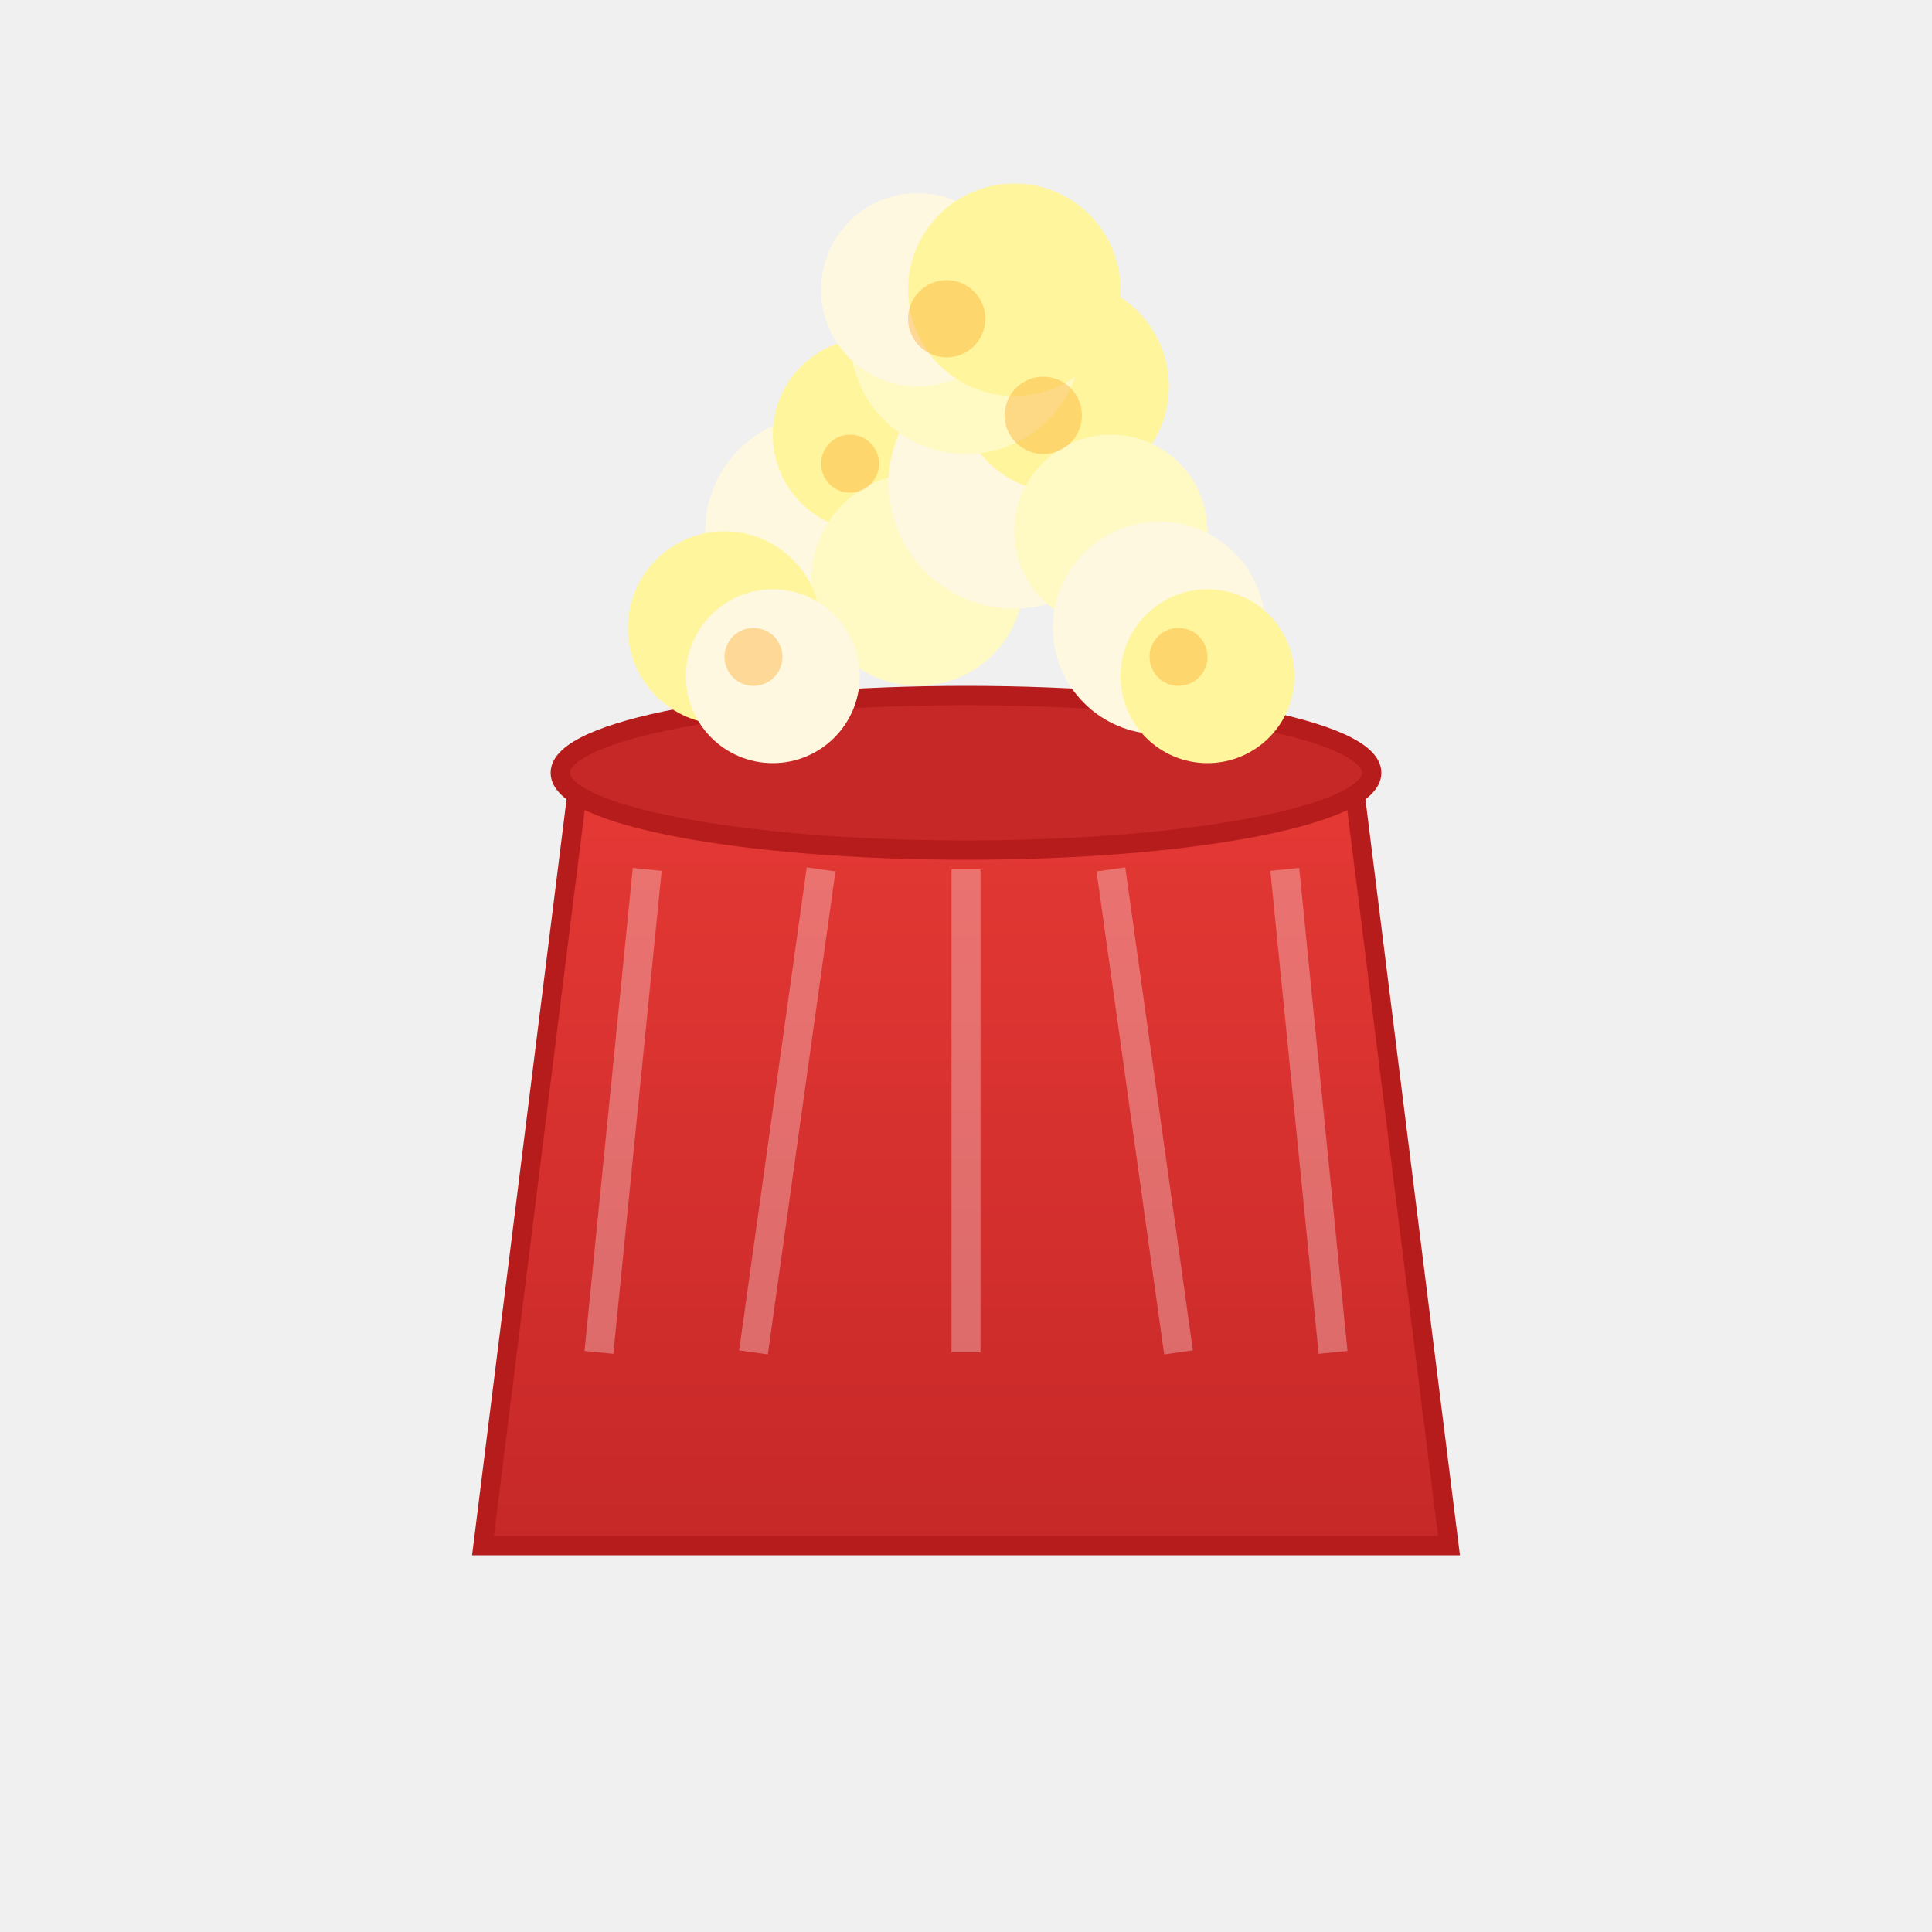
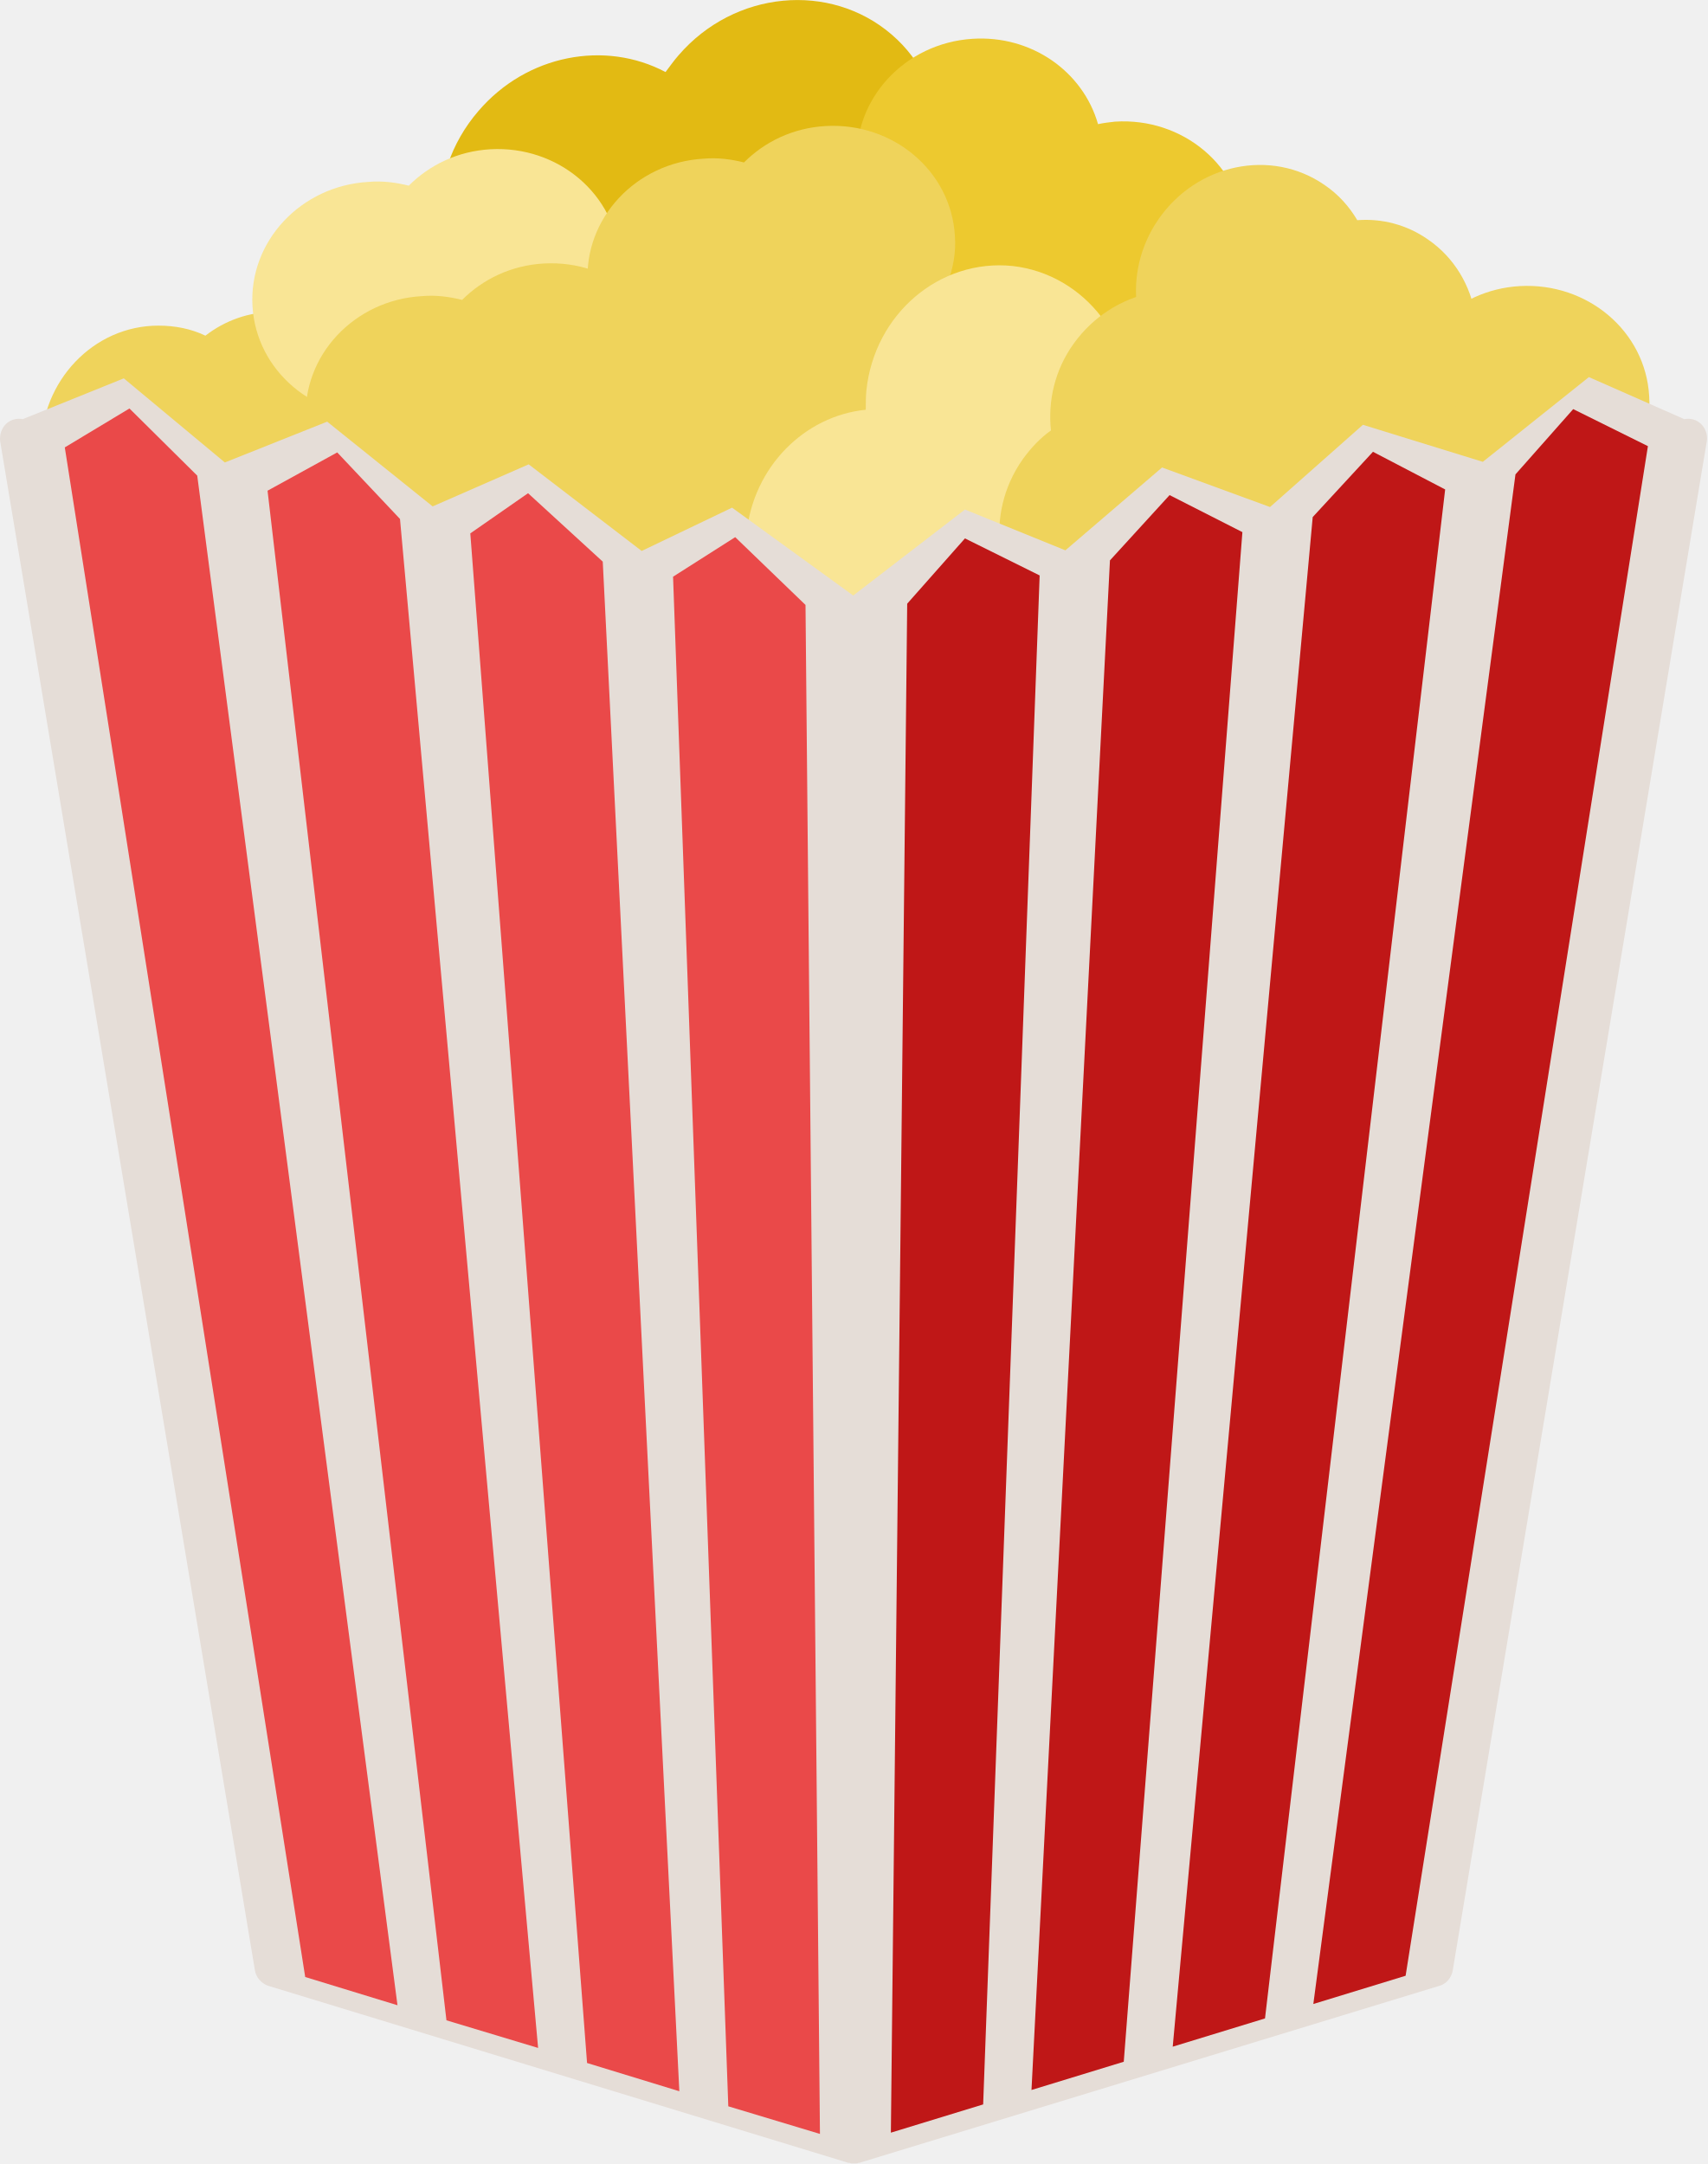
- <svg xmlns="http://www.w3.org/2000/svg" width="200" height="200" viewBox="0 0 200 200">
-   <defs>
-     <linearGradient id="bucketGrad" x1="0%" y1="0%" x2="0%" y2="100%">
-       <stop offset="0%" style="stop-color:#e53935;stop-opacity:1" />
-       <stop offset="100%" style="stop-color:#c62828;stop-opacity:1" />
-     </linearGradient>
-   </defs>
-   <path d="M 60 80 L 50 160 L 150 160 L 140 80 Z" fill="url(#bucketGrad)" stroke="#b71c1c" stroke-width="2" />
-   <ellipse cx="100" cy="80" rx="42" ry="8" fill="#c62828" stroke="#b71c1c" stroke-width="2" />
-   <path d="M 67 90 L 62 140" stroke="#fff" stroke-width="3" opacity="0.3" />
-   <path d="M 85 90 L 78 140" stroke="#fff" stroke-width="3" opacity="0.3" />
-   <path d="M 100 90 L 100 140" stroke="#fff" stroke-width="3" opacity="0.3" />
-   <path d="M 115 90 L 122 140" stroke="#fff" stroke-width="3" opacity="0.3" />
-   <path d="M 133 90 L 138 140" stroke="#fff" stroke-width="3" opacity="0.3" />
-   <circle cx="85" cy="55" r="12" fill="#fff8e1" />
-   <circle cx="90" cy="45" r="10" fill="#fff59d" />
-   <circle cx="95" cy="60" r="11" fill="#fff9c4" />
-   <circle cx="105" cy="50" r="13" fill="#fff8e1" />
-   <circle cx="110" cy="40" r="11" fill="#fff59d" />
-   <circle cx="115" cy="55" r="10" fill="#fff9c4" />
-   <circle cx="75" cy="65" r="10" fill="#fff59d" />
-   <circle cx="80" cy="70" r="9" fill="#fff8e1" />
-   <circle cx="120" cy="65" r="11" fill="#fff8e1" />
-   <circle cx="125" cy="70" r="9" fill="#fff59d" />
-   <circle cx="100" cy="35" r="12" fill="#fff9c4" />
-   <circle cx="95" cy="30" r="10" fill="#fff8e1" />
-   <circle cx="105" cy="30" r="11" fill="#fff59d" />
-   <circle cx="88" cy="48" r="3" fill="#f9a825" opacity="0.4" />
-   <circle cx="108" cy="43" r="4" fill="#f9a825" opacity="0.4" />
-   <circle cx="78" cy="68" r="3" fill="#f9a825" opacity="0.4" />
-   <circle cx="122" cy="68" r="3" fill="#f9a825" opacity="0.4" />
-   <circle cx="98" cy="33" r="4" fill="#f9a825" opacity="0.4" />
+ <svg xmlns="http://www.w3.org/2000/svg" width="272.086px" height="344.772px" version="1.1" id="Layer_1" viewBox="112.178 76.320 272.086 344.772" xml:space="preserve">
+   <path style="fill:#E2BA13;" d="M188.4,94c-8.9,10.3-8.1,25.6,1.7,34c4,3.4,8.8,5.2,13.7,5.5c1.3,2.9,3.3,5.5,5.8,7.7  c9.8,8.5,25,7,33.9-3.3c4.2-4.9,6.3-11,6.2-16.9c2.2-1.4,4.3-3.1,6.2-5.2c8.9-10.3,8.1-25.6-1.7-34s-25-7-33.9,3.3  c-0.8,0.9-1.4,1.8-2.1,2.7C208.6,82.7,196.1,85,188.4,94z" />
+   <path style="fill:#EDC92F;" d="M267.1,82.5c-10.8,0.7-19,9.6-18.4,19.9c0.3,4.1,1.9,7.9,4.5,10.8c-0.9,2.4-1.3,4.9-1.2,7.6  c0.6,10.3,9.9,18.1,20.7,17.4c5.2-0.3,9.7-2.5,13-5.8c2,0.5,4.2,0.7,6.4,0.6c10.8-0.7,19-9.6,18.4-19.9s-9.9-18.1-20.7-17.4  c-0.9,0.1-1.8,0.2-2.7,0.4C284.7,87.7,276.5,81.9,267.1,82.5z" />
+   <path style="fill:#EFD35B;" d="M174.7,145.6c0-10.8-8.4-19.6-18.7-19.6c-4.2,0-8,1.4-11.1,3.8c-2.3-1.1-4.8-1.6-7.5-1.6  c-10.3,0-18.7,8.8-18.7,19.6c0,5.2,1.9,9.9,5,13.4c-0.6,2-1,4.1-1,6.3c0,10.8,8.4,19.6,18.7,19.6s18.7-8.8,18.7-19.6  c0-0.9-0.1-1.8-0.2-2.7C168.4,162.8,174.7,155,174.7,145.6z" />
+   <path style="fill:#F9E595;" d="M195.7,155.9c10.8-0.6,19.1-9.5,18.5-19.8c-0.2-4.2-1.9-7.9-4.5-10.9c0.9-2.4,1.4-4.9,1.2-7.6  c-0.6-10.3-9.8-18.1-20.6-17.5c-5.2,0.3-9.7,2.5-13,5.8c-2-0.5-4.2-0.8-6.4-0.6c-10.8,0.6-19.1,9.5-18.5,19.8s9.8,18.1,20.6,17.5  c0.9-0.1,1.8-0.2,2.7-0.3C178.1,150.5,186.3,156.4,195.7,155.9z" />
+   <g>
+     <path style="fill:#EFD35B;" d="M359.7,177.7c10.8-0.6,19.1-9.5,18.5-19.8c-0.2-4.2-1.9-7.9-4.5-10.9c0.9-2.4,1.4-4.9,1.2-7.6   c-0.6-10.3-9.8-18.1-20.6-17.5c-5.2,0.3-9.7,2.5-13,5.8c-2-0.5-4.2-0.8-6.4-0.6c-10.8,0.6-19.1,9.5-18.5,19.8s9.8,18.1,20.6,17.5   c0.9-0.1,1.8-0.2,2.7-0.3C342.1,172.4,350.3,178.3,359.7,177.7z" />
+     <path style="fill:#EFD35B;" d="M204.2,174.1c10.8-0.6,19.1-9.5,18.5-19.8c-0.2-4.2-1.9-7.9-4.5-10.9c0.9-2.4,1.4-4.9,1.2-7.6   c-0.6-10.3-9.8-18.1-20.6-17.5c-5.2,0.3-9.7,2.5-13,5.8c-2-0.5-4.2-0.8-6.4-0.6c-10.8,0.6-19.1,9.5-18.5,19.8s9.8,18.1,20.6,17.5   c0.9-0.1,1.8-0.2,2.7-0.3C186.6,168.8,194.8,174.6,204.2,174.1z" />
+     <path style="fill:#EFD35B;" d="M249.1,152.2c10.8-0.6,19.1-9.5,18.5-19.8c-0.2-4.1-1.9-7.9-4.5-10.9c0.9-2.4,1.4-4.9,1.2-7.6   c-0.6-10.3-9.8-18.1-20.6-17.5c-5.2,0.3-9.7,2.5-13,5.8c-2-0.5-4.2-0.8-6.4-0.6c-10.8,0.6-19.1,9.5-18.5,19.8s9.8,18.1,20.6,17.5   c0.9-0.1,1.8-0.2,2.7-0.3C231.5,146.9,239.7,152.8,249.1,152.2z" />
+     <path style="fill:#EFD35B;" d="M343.9,141.2c6.1-8.9,4.2-20.9-4.2-26.7c-3.4-2.4-7.4-3.4-11.3-3.1c-1.3-2.2-3-4.1-5.2-5.6   c-8.5-5.9-20.4-3.4-26.5,5.5c-2.9,4.2-4,9.2-3.4,13.8c-1.7,1.3-3.2,2.8-4.4,4.6c-6.1,8.9-4.2,20.9,4.3,26.7   c8.5,5.9,20.4,3.4,26.5-5.5c0.5-0.8,1-1.5,1.4-2.3C328.9,151.8,338.6,149,343.9,141.2z" />
+     <path style="fill:#EFD35B;" d="M258.2,145.6c1.3-10.7-6-20.4-16.2-21.7c-4.1-0.5-8.1,0.5-11.5,2.5c-2.2-1.3-4.6-2.2-7.2-2.5   c-10.2-1.2-19.6,6.5-20.9,17.2c-0.6,5.1,0.7,10,3.4,13.9c-0.9,1.9-1.5,4-1.8,6.2c-1.3,10.7,6,20.4,16.2,21.7   c10.2,1.2,19.6-6.5,20.9-17.2c0.1-0.9,0.2-1.8,0.1-2.7C249.8,162,257.1,155,258.2,145.6z" />
+   </g>
+   <path style="fill:#F9E595;" d="M231.1,161.3c-1.3,12.2,7.1,23,18.7,24.3c4.7,0.5,9.2-0.6,12.9-3c2.5,1.5,5.2,2.4,8.2,2.8  c11.6,1.2,22-7.6,23.3-19.8c0.6-5.8-1-11.3-4-15.6c1-2.2,1.6-4.5,1.9-7c1.3-12.2-7.1-23-18.6-24.3c-11.6-1.2-22,7.6-23.3,19.8  c-0.1,1-0.1,2.1-0.1,3.1C240.3,142.6,232.2,150.7,231.1,161.3z" />
+   <path style="fill:#EFD35B;" d="M330.2,161.7c6.3-8.8,4.5-20.8-3.9-26.8c-3.4-2.4-7.3-3.5-11.3-3.3c-1.3-2.2-3-4.1-5.2-5.7  c-8.4-6-20.3-3.6-26.6,5.2c-3,4.2-4.1,9.1-3.6,13.8c-1.7,1.2-3.2,2.8-4.5,4.6c-6.2,8.8-4.5,20.8,3.9,26.8s20.3,3.6,26.6-5.2  c0.5-0.8,1-1.5,1.4-2.3C315,172.1,324.7,169.3,330.2,161.7z" />
+   <g>
+     <path style="fill:#E5DDD7;" d="M383.2,143.9c-0.7-0.7-1.7-1-2.7-0.8l-15.2-6.7l-16.9,13.5l-19.1-5.9l-14.8,13.1l-17.2-6.3   L281.9,164l-16-6.5l-17.8,13.7l-19.3-14l-14.4,6.9l-18-13.8l-15.3,6.7l-16.8-13.5L148,150l-16.1-13.4l-16.1,6.5   c-1-0.2-2,0.1-2.7,0.8s-1,1.7-0.9,2.7l40.6,243.7c0.2,1.1,1,2,2.1,2.4l92.4,28.2c0,0,0,0,0.1,0l0,0h0.1c0.1,0,0.2,0.1,0.3,0.1   s0.2,0,0.3,0h0.1l0,0l0,0h0.1c0.1,0,0.2,0,0.3,0c0.1,0,0.2,0,0.3-0.1h0.1l0,0c0,0,0,0,0.1,0l92.4-28.2c1.1-0.3,1.9-1.3,2.1-2.4   l40.5-243.8C384.2,145.6,383.9,144.6,383.2,143.9z" />
+     <path style="fill:#E5DDD7;" d="M248.1,418L248.1,418L248.1,418z" />
+     <path style="fill:#E5DDD7;" d="M248.1,418L248.1,418L248.1,418z" />
+     <polygon style="fill:#E5DDD7;" points="248.1,174.3 248.1,174.3 248.1,418 248.1,418 248.1,418  " />
+   </g>
+   <g>
+     <polygon style="fill:#EA4949;" points="122.5,147.6 160.8,391.3 175.5,395.8 143.6,152.1 132.8,141.4  " />
+     <polygon style="fill:#EA4949;" points="154.8,154.5 183.3,398.2 197.9,402.6 175.9,159 165.9,148.4  " />
+     <polygon style="fill:#EA4949;" points="187.1,161.3 205.7,405 220.4,409.5 208.2,165.8 196.3,154.9  " />
+     <polygon style="fill:#EA4949;" points="219.4,168.2 228.2,411.9 242.8,416.3 240.5,172.7 229.3,161.9  " />
+   </g>
+   <g>
+     <polygon style="fill:#BF1717;" points="256.7,172.5 254.1,416.1 268.8,411.6 277.8,168 265.9,162.1  " />
+     <polygon style="fill:#BF1717;" points="289,165.6 276.5,409.3 291.2,404.8 310.1,161.1 298.5,155.2  " />
+     <polygon style="fill:#BF1717;" points="321.3,158.7 299,402.4 313.7,397.9 342.4,154.3 330.9,148.3  " />
+     <polygon style="fill:#BF1717;" points="353.6,151.9 321.4,395.6 336.1,391.1 374.7,147.4 362.8,141.5  " />
+   </g>
</svg>
